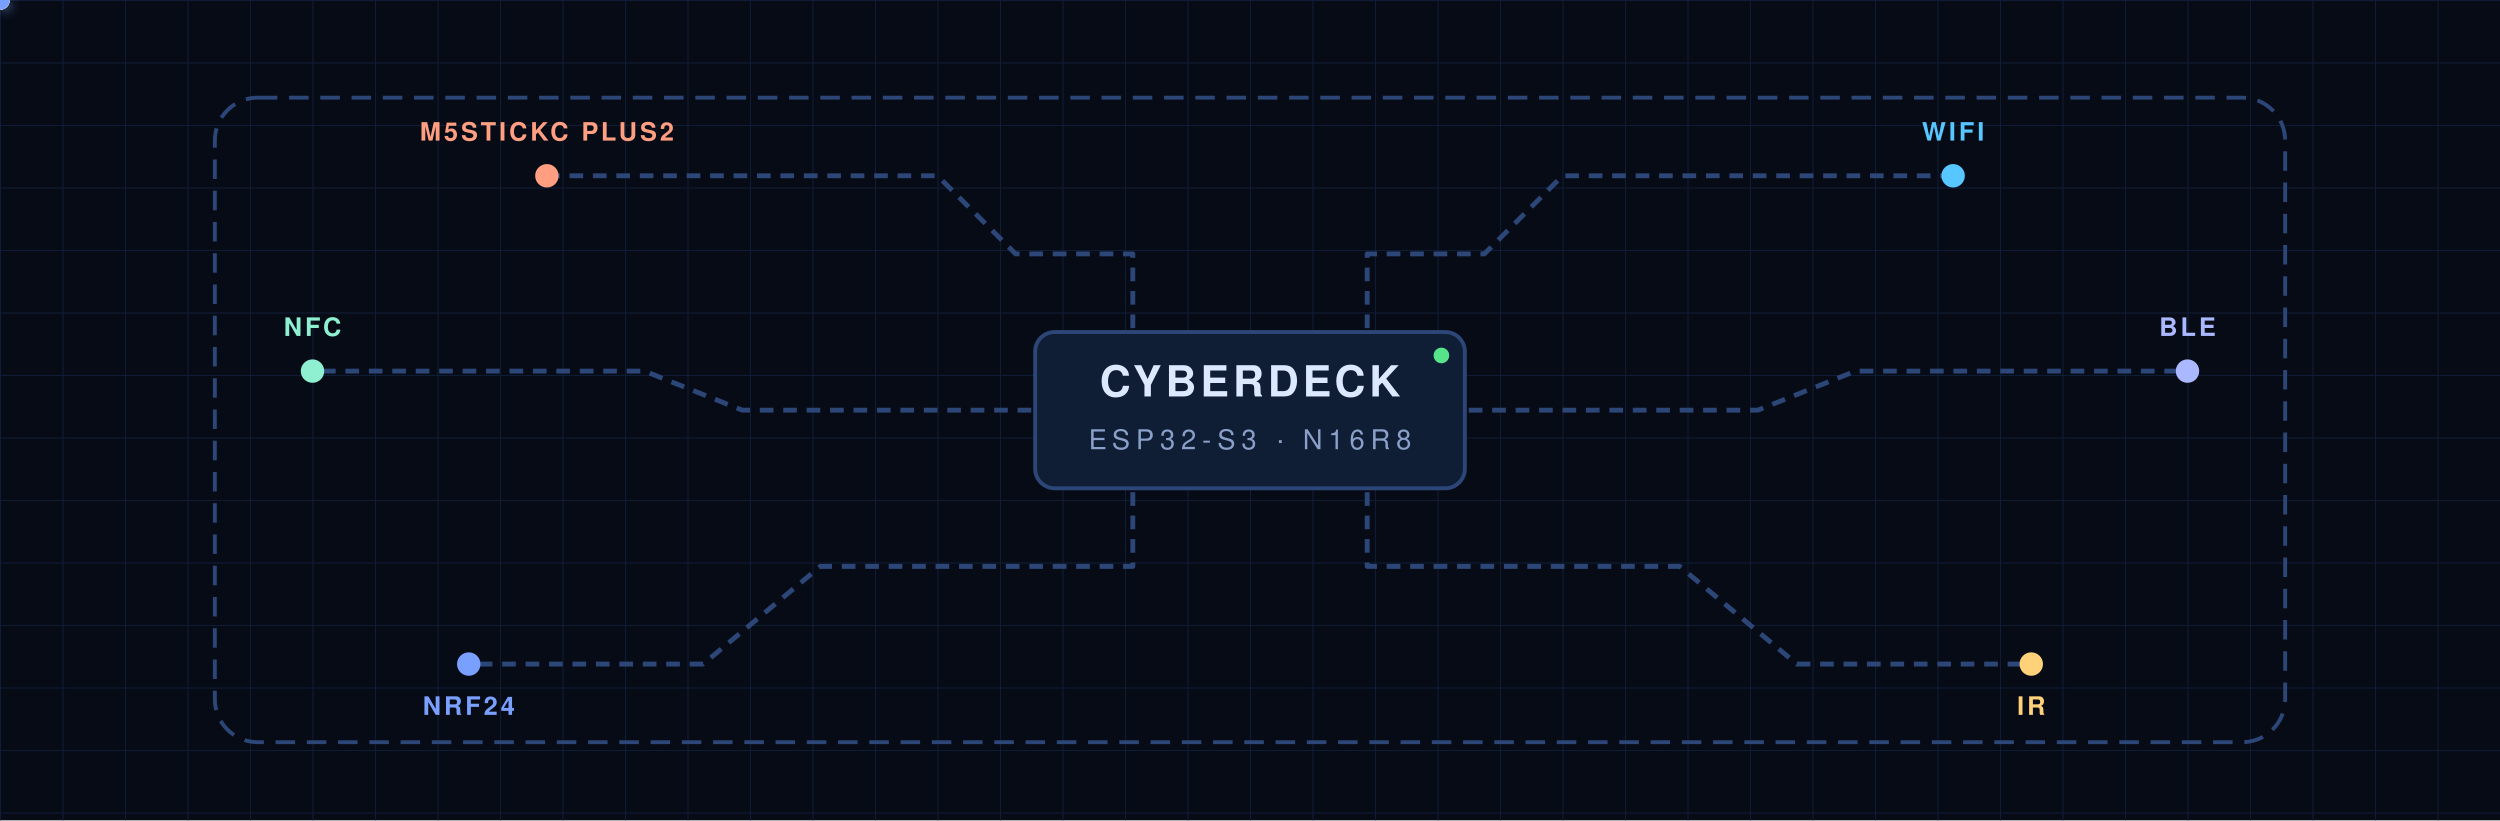
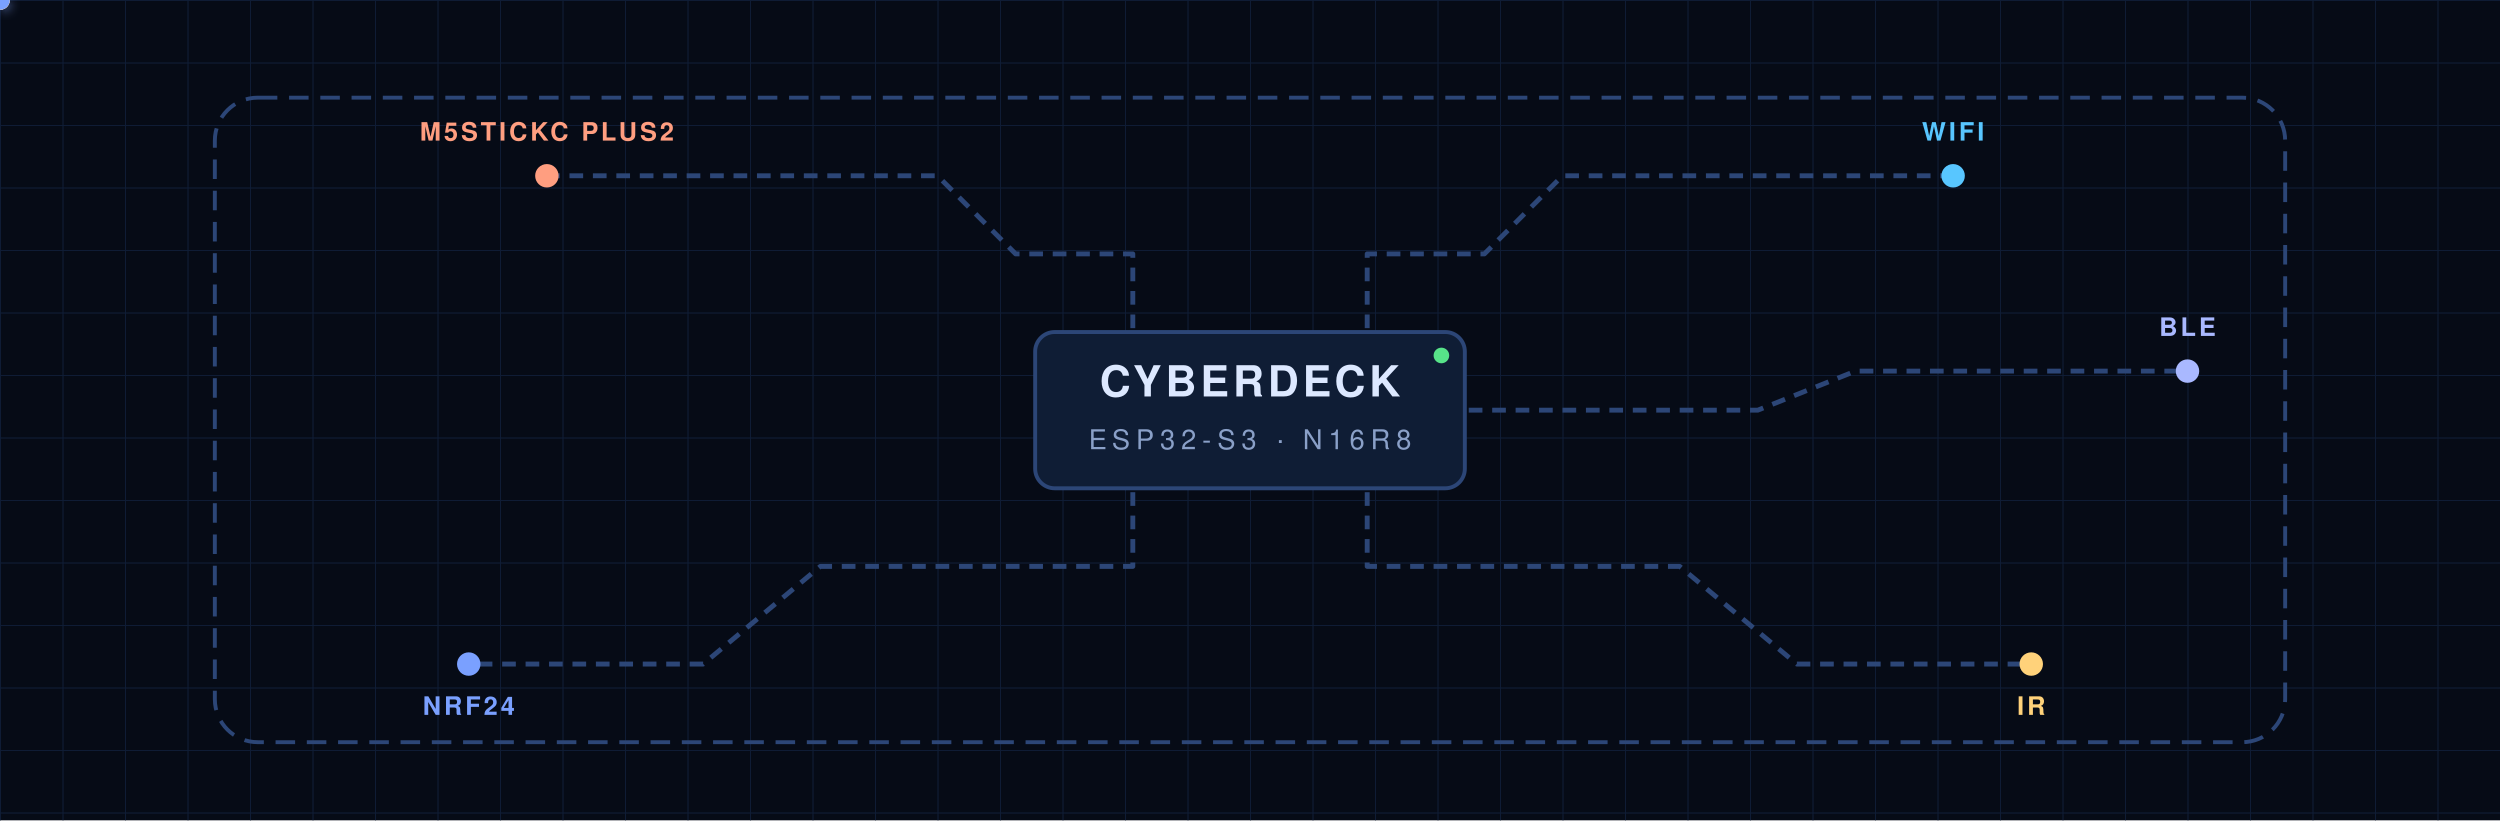
- <svg xmlns="http://www.w3.org/2000/svg" viewBox="0 0 1280 420" width="1280" height="420" role="img" aria-label="Cyberdeck ESP32-S3: a schematic board with six signal lines pulsing out of the chip">
+ <svg xmlns="http://www.w3.org/2000/svg" viewBox="0 0 1280 420" width="1280" height="420" role="img" aria-label="Cyberdeck ESP32-S3: a schematic board with five signal lines pulsing out of the chip">
  <defs>
    <pattern id="grid" width="32" height="32" patternUnits="userSpaceOnUse">
      <path d="M32 0H0V32" fill="none" stroke="#0f1d35" stroke-width="1" />
    </pattern>
    <filter id="glow" x="-50%" y="-50%" width="200%" height="200%">
      <feGaussianBlur stdDeviation="3" result="b" />
      <feMerge>
        <feMergeNode in="b" />
        <feMergeNode in="SourceGraphic" />
      </feMerge>
    </filter>
    <path id="t-wifi" d="M700 180 L700 130 L760 130 L800 90 L1000 90" />
    <path id="t-m5" d="M580 180 L580 130 L520 130 L480 90 L280 90" />
    <path id="t-ble" d="M740 210 L900 210 L950 190 L1120 190" />
-     <path id="t-nfc" d="M540 210 L380 210 L330 190 L160 190" />
    <path id="t-ir" d="M700 240 L700 290 L860 290 L920 340 L1040 340" />
    <path id="t-nrf" d="M580 240 L580 290 L420 290 L360 340 L240 340" />
  </defs>
  <rect width="1280" height="420" fill="#060b16" />
  <rect width="1280" height="420" fill="url(#grid)" />
  <rect x="110" y="50" width="1060" height="330" rx="22" fill="none" stroke="#2c4677" stroke-width="2" stroke-dasharray="10 6" />
  <g fill="none" stroke="#2c4677" stroke-width="2.5" stroke-dasharray="7 5" stroke-linejoin="round">
    <use href="#t-wifi" />
    <use href="#t-m5" />
    <use href="#t-ble" />
-     <use href="#t-nfc" />
    <use href="#t-ir" />
    <use href="#t-nrf" />
  </g>
  <rect x="530" y="170" width="220" height="80" rx="10" fill="#0f1d35" stroke="#2c4677" stroke-width="2" />
  <text x="640" y="203" fill="#dce8ff" font-family="Helvetica, Arial, sans-serif" font-size="22" font-weight="700" text-anchor="middle" letter-spacing="2">CYBERDECK</text>
  <text x="640" y="230" fill="#8aa0c8" font-family="Helvetica, Arial, sans-serif" font-size="14" text-anchor="middle" letter-spacing="3">ESP32-S3 · N16R8</text>
  <circle cx="738" cy="182" r="4" fill="#57e389">
    <animate attributeName="opacity" values="0.25;1;0.25" dur="1.8s" repeatCount="indefinite" />
  </circle>
  <g font-family="Helvetica, Arial, sans-serif" font-size="13" font-weight="600" letter-spacing="1.5" text-anchor="middle">
    <circle cx="1000" cy="90" r="6" fill="#58c6ff" />
    <text x="1000" y="72" fill="#58c6ff">WIFI</text>
    <circle cx="280" cy="90" r="6" fill="#ff9e80" />
    <text x="280" y="72" fill="#ff9e80">M5STICKC PLUS2</text>
    <circle cx="1120" cy="190" r="6" fill="#a9b8ff" />
    <text x="1120" y="172" fill="#a9b8ff">BLE</text>
-     <circle cx="160" cy="190" r="6" fill="#8ef0d0" />
-     <text x="160" y="172" fill="#8ef0d0">NFC</text>
    <circle cx="1040" cy="340" r="6" fill="#ffd27a" />
    <text x="1040" y="366" fill="#ffd27a">IR</text>
    <circle cx="240" cy="340" r="6" fill="#7aa0ff" />
    <text x="240" y="366" fill="#7aa0ff">NRF24</text>
  </g>
  <g filter="url(#glow)">
    <circle r="5" fill="#58c6ff">
      <animateMotion dur="2.2s" begin="0s" repeatCount="indefinite">
        <mpath href="#t-wifi" />
      </animateMotion>
    </circle>
    <circle r="5" fill="#ff9e80">
      <animateMotion dur="2.4s" begin="-0.4s" repeatCount="indefinite">
        <mpath href="#t-m5" />
      </animateMotion>
    </circle>
    <circle r="5" fill="#a9b8ff">
      <animateMotion dur="2.0s" begin="-0.8s" repeatCount="indefinite">
        <mpath href="#t-ble" />
      </animateMotion>
    </circle>
-     <circle r="5" fill="#8ef0d0">
-       <animateMotion dur="2.3s" begin="-1.2s" repeatCount="indefinite">
-         <mpath href="#t-nfc" />
-       </animateMotion>
-     </circle>
    <circle r="5" fill="#ffd27a">
      <animateMotion dur="2.5s" begin="-0.2s" repeatCount="indefinite">
        <mpath href="#t-ir" />
      </animateMotion>
    </circle>
    <circle r="5" fill="#7aa0ff">
      <animateMotion dur="2.1s" begin="-1.0s" repeatCount="indefinite">
        <mpath href="#t-nrf" />
      </animateMotion>
    </circle>
  </g>
</svg>
